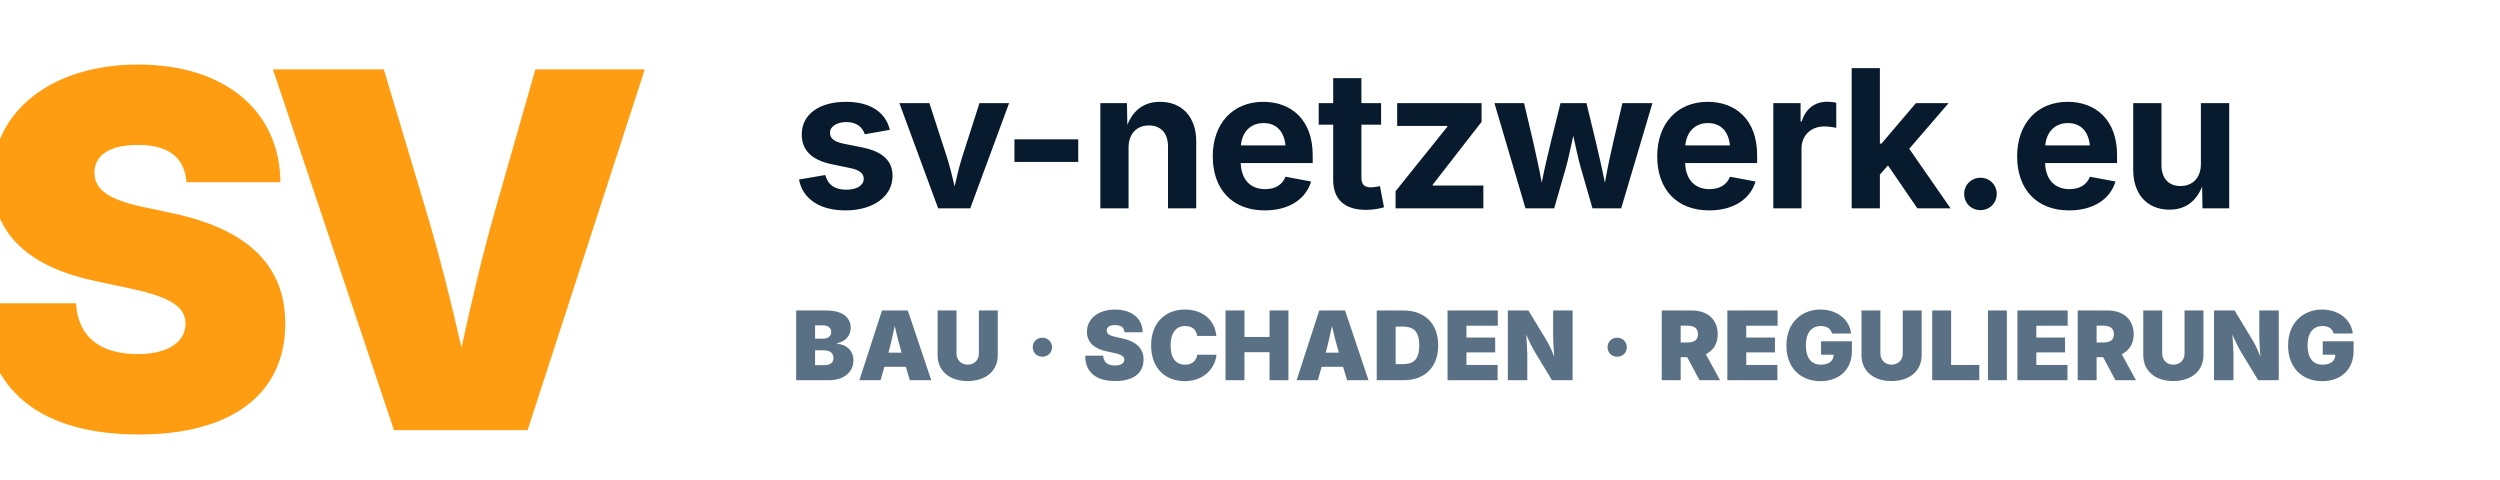
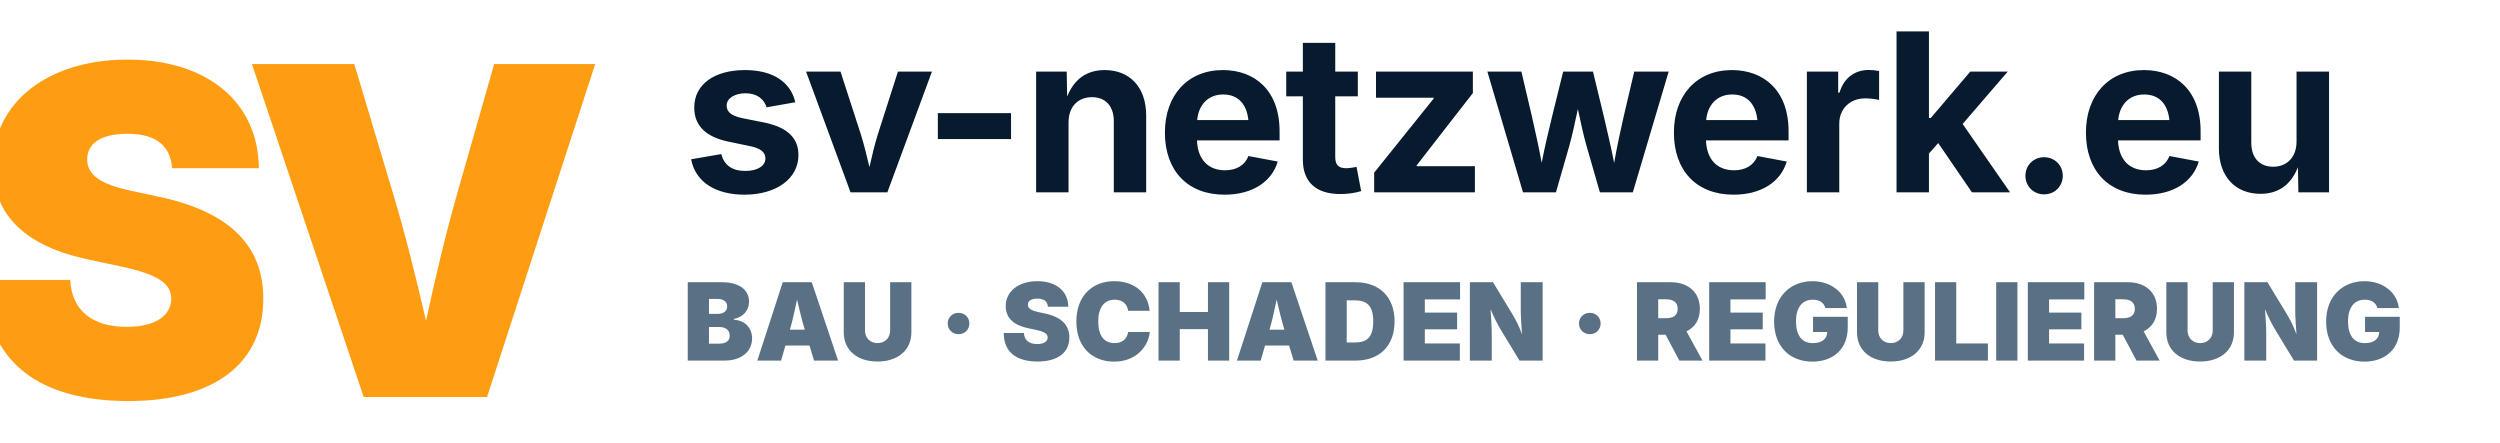
- <svg xmlns="http://www.w3.org/2000/svg" width="2400" height="460" viewBox="0 0 2400 460" role="img" aria-labelledby="title desc">
+ <svg xmlns="http://www.w3.org/2000/svg" width="2600" height="460" viewBox="0 0 2600 460" role="img" aria-labelledby="title desc">
  <g>
    <text x="300" y="230" fill="#ff9d12" font-family="Inter, 'Segoe UI', Arial, sans-serif" font-size="476" font-weight="900" letter-spacing="-36" text-anchor="middle" dominant-baseline="middle">SV</text>
  </g>
-   <text x="760" y="200" fill="#071a2e" font-family="Inter, 'Segoe UI', Arial, sans-serif" font-size="185" font-weight="700" letter-spacing="-3">sv-netzwerk.eu</text>
-   <text x="760" y="365" fill="#5a7185" font-family="Inter, 'Segoe UI', Arial, sans-serif" font-size="92" font-weight="850" letter-spacing="1.5">BAU · SCHADEN · REGULIERUNG</text>
+   <text x="710" y="200" fill="#071a2e" font-family="Inter, 'Segoe UI', Arial, sans-serif" font-size="230" font-weight="700" letter-spacing="-4">sv-netzwerk.eu</text>
+   <text x="710" y="375" fill="#5a7185" font-family="Inter, 'Segoe UI', Arial, sans-serif" font-size="112" font-weight="850" letter-spacing="0.3">BAU · SCHADEN · REGULIERUNG</text>
</svg>
